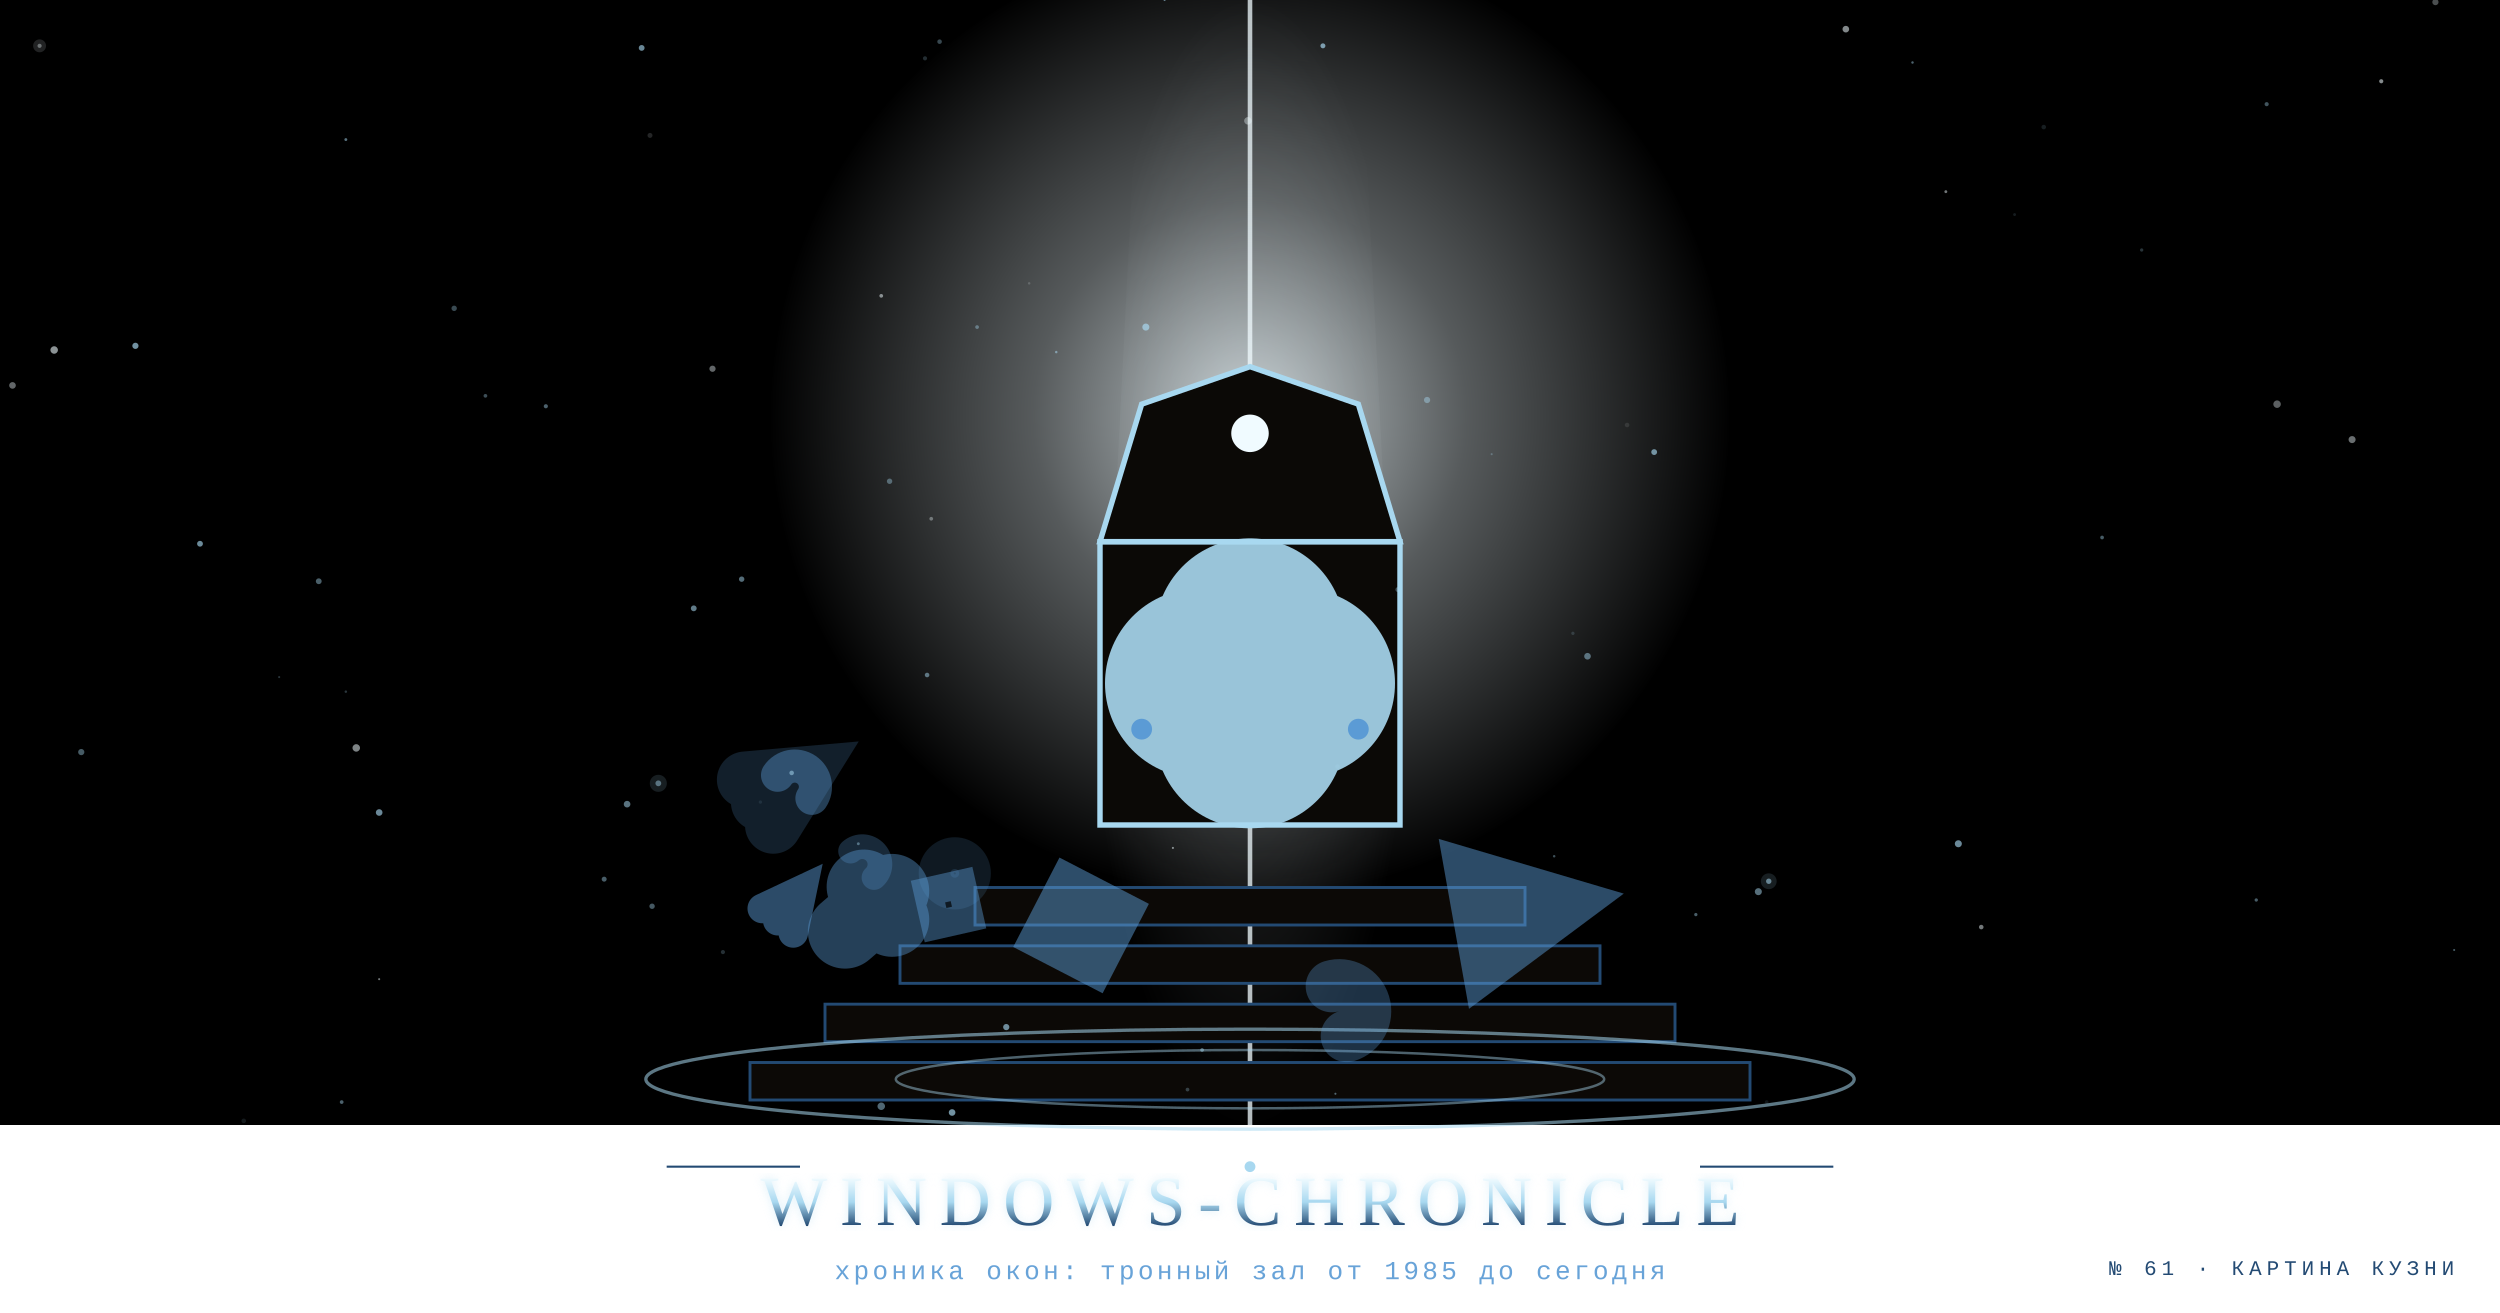
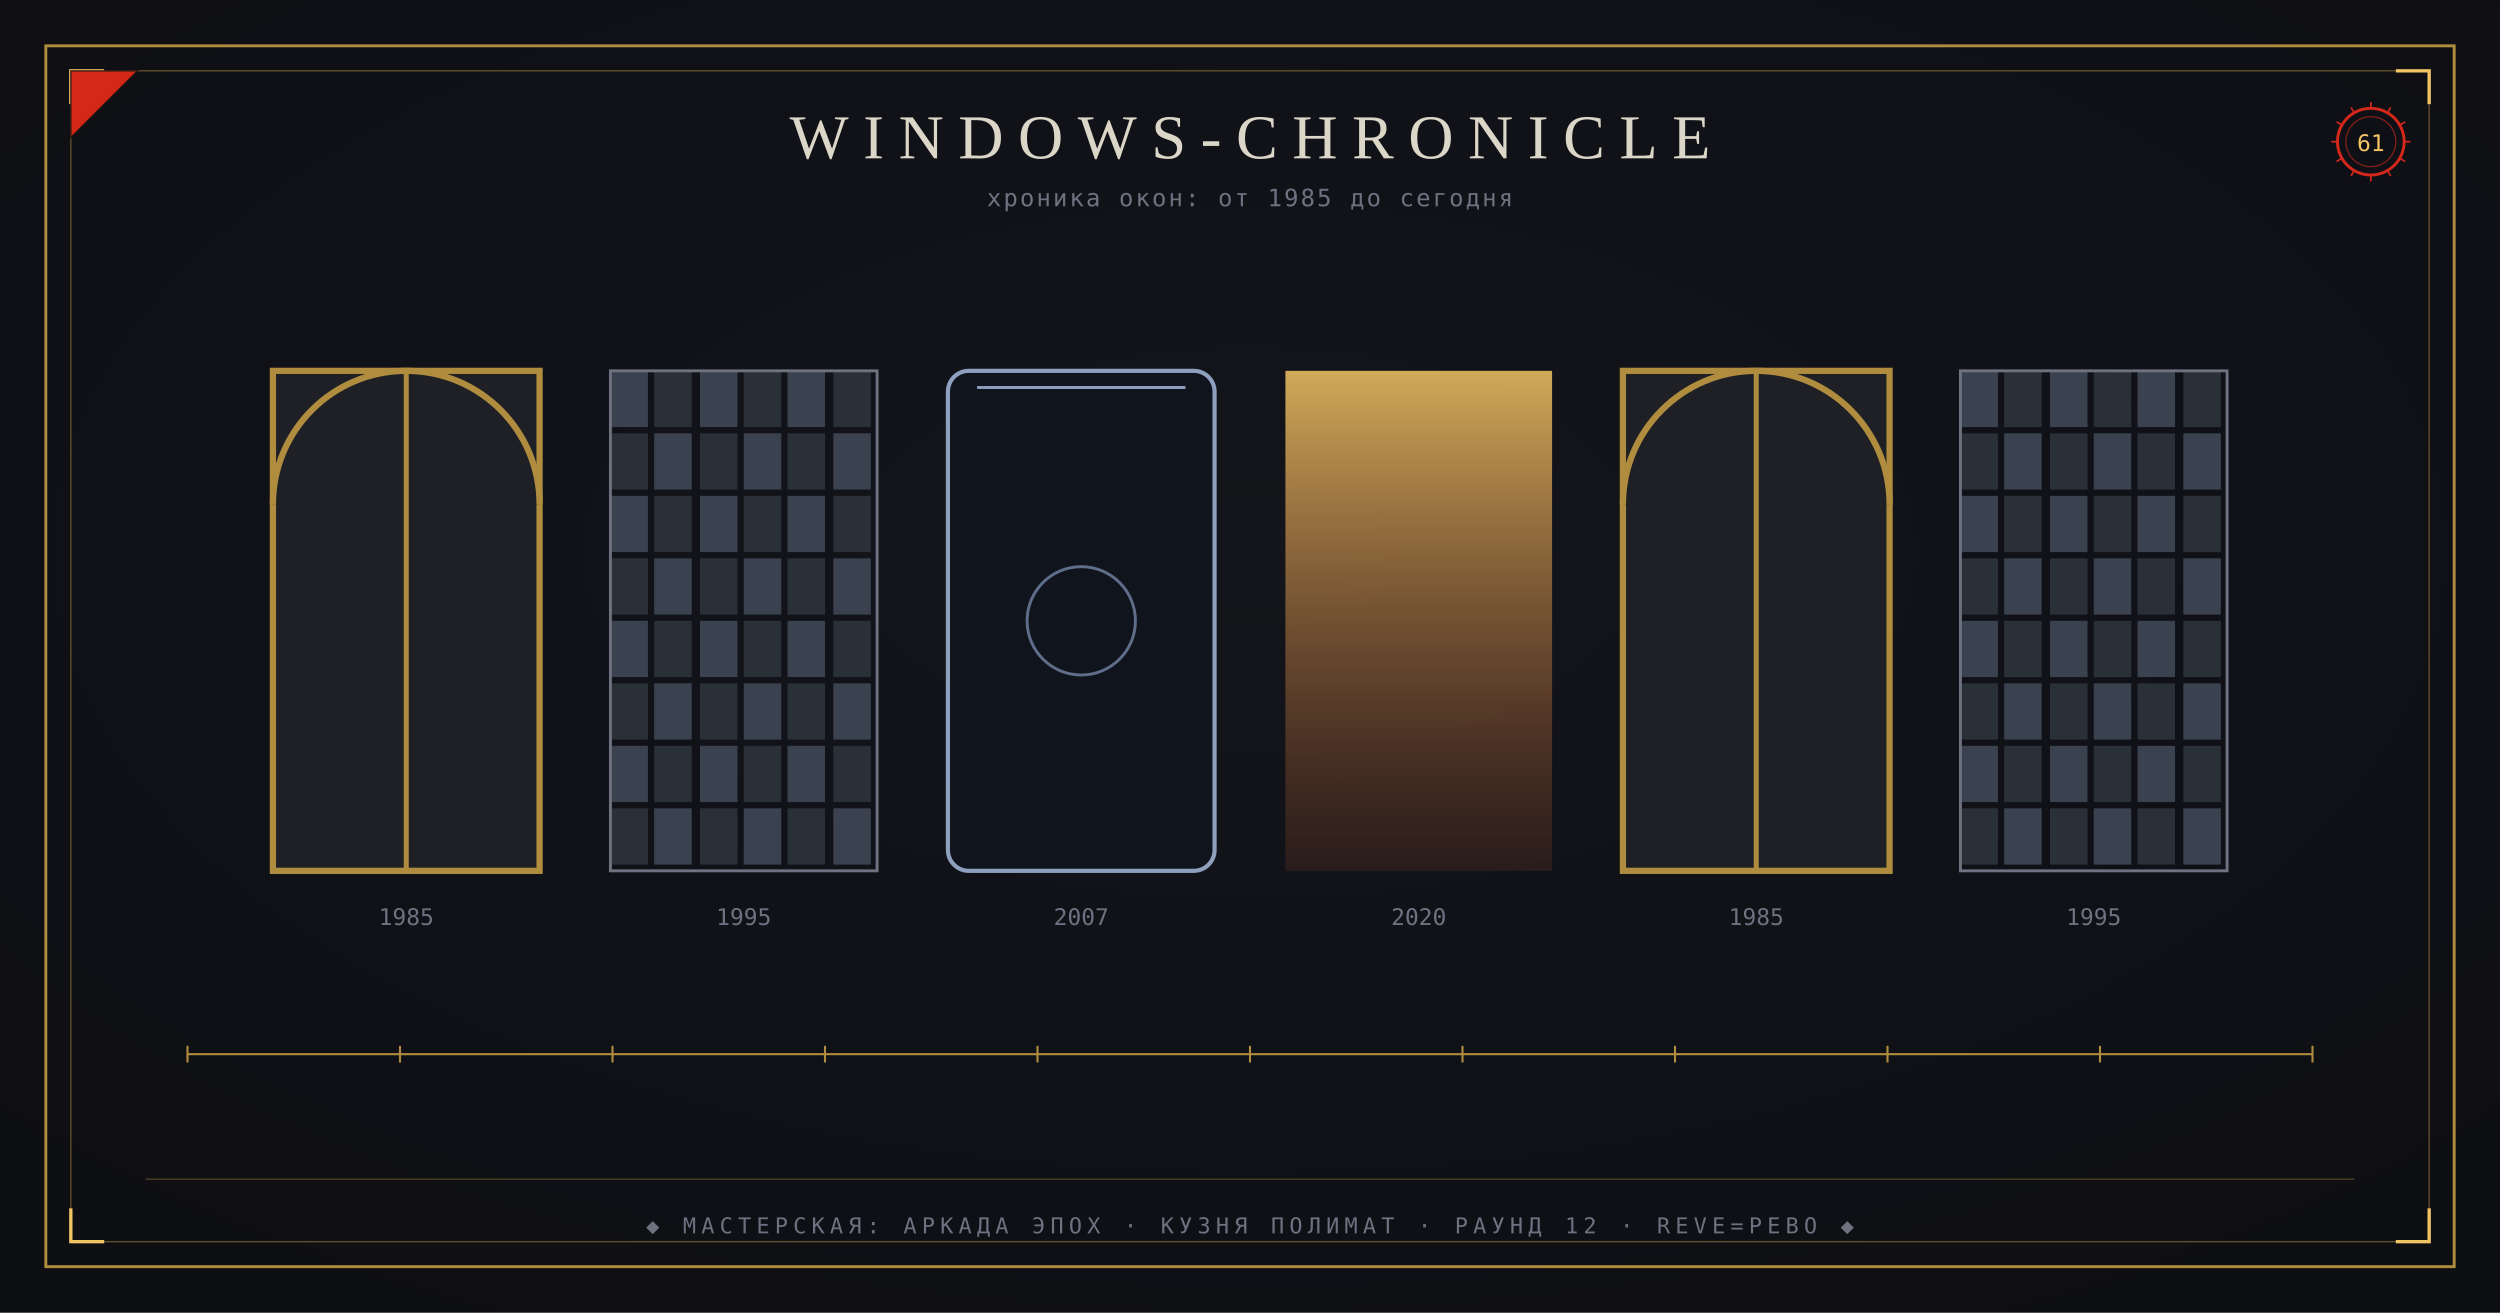
- <svg xmlns="http://www.w3.org/2000/svg" viewBox="0 0 1200 630" width="1200" height="630" role="img">
-   <defs>
-     <linearGradient id="bg" x1="0" y1="0" x2="0" y2="1">
-       <stop offset="0" stop-color="#030202" />
-       <stop offset=".55" stop-color="#0A0705" />
-       <stop offset="1" stop-color="#060403" />
+ <svg xmlns="http://www.w3.org/2000/svg" viewBox="0 0 1200 630" width="1200" height="630">
+   <rect width="1200" height="630" fill="#0C0D10" />
+   <radialGradient id="vig61" cx="0.5" cy="0.42" r="0.95">
+     <stop offset="0" stop-color="#14161B" />
+     <stop offset="1" stop-color="#0C0D10" />
+   </radialGradient>
+   <rect width="1200" height="630" fill="url(#vig61)" opacity="0.9" />
+   <rect x="22" y="22" width="1156" height="586" fill="none" stroke="#B08D3E" stroke-width="1.4" />
+   <rect x="34" y="34" width="1132" height="562" fill="none" stroke="#B08D3E" stroke-width="0.6" opacity="0.55" />
+   <path d="M 34 50 L 34 34 L 50 34" fill="none" stroke="#F2C464" stroke-width="1.6" />
+   <path d="M 1166 50 L 1166 34 L 1150 34" fill="none" stroke="#F2C464" stroke-width="1.6" />
+   <path d="M 34 580 L 34 596 L 50 596" fill="none" stroke="#F2C464" stroke-width="1.6" />
+   <path d="M 1166 580 L 1166 596 L 1150 596" fill="none" stroke="#F2C464" stroke-width="1.6" />
+   <path d="M 34 66 L 34 34 L 66 34 Z" fill="#D5281B" />
+   <path d="M 34 66 L 34 34 L 66 34 Z" fill="none" stroke="#0C0D10" stroke-width="0.8" opacity="0.65" />
+   <text x="600.0" y="76" text-anchor="middle" font-family="Georgia, 'Times New Roman', serif" font-size="30" fill="#DCD6C8" letter-spacing="7">WINDOWS-CHRONICLE</text>
+   <text x="600.0" y="99" text-anchor="middle" font-family="'Cascadia Mono', ui-monospace, Consolas, monospace" font-size="11.5" fill="#6E7280" letter-spacing="1">хроника окон: от 1985 до сегодня</text>
+   <g transform="translate(1138,68)">
+     <circle r="16" fill="none" stroke="#D5281B" stroke-width="1.4" />
+     <circle r="12" fill="none" stroke="#D5281B" stroke-width="0.6" opacity="0.6" />
+     <text y="4.5" text-anchor="middle" font-family="'Cascadia Mono', ui-monospace, Consolas, monospace" font-size="11" fill="#F2C464">61</text>
+     <g stroke="#D5281B" stroke-width="0.8">
+       <line x1="0" y1="-19" x2="0" y2="-16" transform="rotate(0)" />
+       <line x1="0" y1="-19" x2="0" y2="-16" transform="rotate(30)" />
+       <line x1="0" y1="-19" x2="0" y2="-16" transform="rotate(60)" />
+       <line x1="0" y1="-19" x2="0" y2="-16" transform="rotate(90)" />
+       <line x1="0" y1="-19" x2="0" y2="-16" transform="rotate(120)" />
+       <line x1="0" y1="-19" x2="0" y2="-16" transform="rotate(150)" />
+       <line x1="0" y1="-19" x2="0" y2="-16" transform="rotate(180)" />
+       <line x1="0" y1="-19" x2="0" y2="-16" transform="rotate(210)" />
+       <line x1="0" y1="-19" x2="0" y2="-16" transform="rotate(240)" />
+       <line x1="0" y1="-19" x2="0" y2="-16" transform="rotate(270)" />
+       <line x1="0" y1="-19" x2="0" y2="-16" transform="rotate(300)" />
+       <line x1="0" y1="-19" x2="0" y2="-16" transform="rotate(330)" />
+     </g>
+   </g>
+   <line x1="70" y1="566" x2="1130" y2="566" stroke="#B08D3E" stroke-width="0.5" opacity="0.5" />
+   <text x="600.0" y="592" text-anchor="middle" font-family="'Cascadia Mono', ui-monospace, Consolas, monospace" font-size="10.5" fill="#6E7280" letter-spacing="2.5">◆ МАСТЕРСКАЯ: АРКАДА ЭПОХ · КУЗНЯ ПОЛИМАТ · РАУНД 12 · REVE=РЕВО ◆</text>
+   <clipPath id="clip61">
+     <rect x="70" y="118" width="1060" height="404" />
+   </clipPath>
+   <g clip-path="url(#clip61)">
+     <rect x="131" y="178" width="128" height="240" fill="#1E2026" stroke="#B08D3E" stroke-width="3" />
+     <path d="M 131 242 A 64 64 0 0 1 259 242" fill="#1E2026" stroke="#B08D3E" stroke-width="3" />
+     <line x1="195" y1="178" x2="195" y2="418" stroke="#B08D3E" stroke-width="2.4" />
+     <text x="195" y="444" text-anchor="middle" font-family="'Cascadia Mono', ui-monospace, Consolas, monospace" font-size="11" fill="#6E7280">1985</text>
+     <rect x="293" y="178" width="18" height="27" fill="#3A4250" />
+     <rect x="314" y="178" width="18" height="27" fill="#2A3038" />
+     <rect x="336" y="178" width="18" height="27" fill="#3A4250" />
+     <rect x="357" y="178" width="18" height="27" fill="#2A3038" />
+     <rect x="378" y="178" width="18" height="27" fill="#3A4250" />
+     <rect x="400" y="178" width="18" height="27" fill="#2A3038" />
+     <rect x="293" y="208" width="18" height="27" fill="#2A3038" />
+     <rect x="314" y="208" width="18" height="27" fill="#3A4250" />
+     <rect x="336" y="208" width="18" height="27" fill="#2A3038" />
+     <rect x="357" y="208" width="18" height="27" fill="#3A4250" />
+     <rect x="378" y="208" width="18" height="27" fill="#2A3038" />
+     <rect x="400" y="208" width="18" height="27" fill="#3A4250" />
+     <rect x="293" y="238" width="18" height="27" fill="#3A4250" />
+     <rect x="314" y="238" width="18" height="27" fill="#2A3038" />
+     <rect x="336" y="238" width="18" height="27" fill="#3A4250" />
+     <rect x="357" y="238" width="18" height="27" fill="#2A3038" />
+     <rect x="378" y="238" width="18" height="27" fill="#3A4250" />
+     <rect x="400" y="238" width="18" height="27" fill="#2A3038" />
+     <rect x="293" y="268" width="18" height="27" fill="#2A3038" />
+     <rect x="314" y="268" width="18" height="27" fill="#3A4250" />
+     <rect x="336" y="268" width="18" height="27" fill="#2A3038" />
+     <rect x="357" y="268" width="18" height="27" fill="#3A4250" />
+     <rect x="378" y="268" width="18" height="27" fill="#2A3038" />
+     <rect x="400" y="268" width="18" height="27" fill="#3A4250" />
+     <rect x="293" y="298" width="18" height="27" fill="#3A4250" />
+     <rect x="314" y="298" width="18" height="27" fill="#2A3038" />
+     <rect x="336" y="298" width="18" height="27" fill="#3A4250" />
+     <rect x="357" y="298" width="18" height="27" fill="#2A3038" />
+     <rect x="378" y="298" width="18" height="27" fill="#3A4250" />
+     <rect x="400" y="298" width="18" height="27" fill="#2A3038" />
+     <rect x="293" y="328" width="18" height="27" fill="#2A3038" />
+     <rect x="314" y="328" width="18" height="27" fill="#3A4250" />
+     <rect x="336" y="328" width="18" height="27" fill="#2A3038" />
+     <rect x="357" y="328" width="18" height="27" fill="#3A4250" />
+     <rect x="378" y="328" width="18" height="27" fill="#2A3038" />
+     <rect x="400" y="328" width="18" height="27" fill="#3A4250" />
+     <rect x="293" y="358" width="18" height="27" fill="#3A4250" />
+     <rect x="314" y="358" width="18" height="27" fill="#2A3038" />
+     <rect x="336" y="358" width="18" height="27" fill="#3A4250" />
+     <rect x="357" y="358" width="18" height="27" fill="#2A3038" />
+     <rect x="378" y="358" width="18" height="27" fill="#3A4250" />
+     <rect x="400" y="358" width="18" height="27" fill="#2A3038" />
+     <rect x="293" y="388" width="18" height="27" fill="#2A3038" />
+     <rect x="314" y="388" width="18" height="27" fill="#3A4250" />
+     <rect x="336" y="388" width="18" height="27" fill="#2A3038" />
+     <rect x="357" y="388" width="18" height="27" fill="#3A4250" />
+     <rect x="378" y="388" width="18" height="27" fill="#2A3038" />
+     <rect x="400" y="388" width="18" height="27" fill="#3A4250" />
+     <rect x="293" y="178" width="128" height="240" fill="none" stroke="#6E7280" stroke-width="1.4" />
+     <text x="357" y="444" text-anchor="middle" font-family="'Cascadia Mono', ui-monospace, Consolas, monospace" font-size="11" fill="#6E7280">1995</text>
+     <rect x="455" y="178" width="128" height="240" rx="10" fill="#10141C" stroke="#8FA0BF" stroke-width="2" />
+     <line x1="469" y1="186" x2="569" y2="186" stroke="#8FA0BF" stroke-width="1.4" />
+     <circle cx="519" cy="298" r="26" fill="#10141C" stroke="#5E6E8B" stroke-width="1.4" />
+     <text x="519" y="444" text-anchor="middle" font-family="'Cascadia Mono', ui-monospace, Consolas, monospace" font-size="11" fill="#6E7280">2007</text>
+     <rect x="617" y="178" width="128" height="240" fill="url(#grWin3)" />
+     <linearGradient id="grWin3" x1="0" y1="0" x2="0" y2="1">
+       <stop offset="0" stop-color="#F2C464" stop-opacity="0.85" />
+       <stop offset="1" stop-color="#B0552F" stop-opacity="0.15" />
    </linearGradient>
-     <radialGradient id="vig" cx=".5" cy=".46" r=".75">
-       <stop offset=".55" stop-color="#000" stop-opacity="0" />
-       <stop offset="1" stop-color="#000" stop-opacity=".82" />
-     </radialGradient>
-   </defs>
-   <rect width="1200" height="540" fill="url(#bg)" />
-   <defs>
-     <radialGradient id="col">
-       <stop offset="0" stop-color="#F0FBFF" stop-opacity="0.8" />
-       <stop offset=".45" stop-color="#F0FBFF" stop-opacity="0.36" />
-       <stop offset="1" stop-color="#F0FBFF" stop-opacity="0" />
-     </radialGradient>
-     <radialGradient id="gl">
-       <stop offset="0" stop-color="#A8D8F0" stop-opacity="0.7" />
-       <stop offset=".45" stop-color="#A8D8F0" stop-opacity="0.32" />
-       <stop offset="1" stop-color="#A8D8F0" stop-opacity="0" />
-     </radialGradient>
-     <filter id="neb" x="-20%" y="-20%" width="140%" height="140%">
-       <feTurbulence type="fractalNoise" baseFrequency="0.005 0.007" numOctaves="4" seed="734" result="n" />
-       <feColorMatrix in="n" type="matrix" values="0 0 0 0 0.659  0 0 0 0 0.847  0 0 0 0 0.941  0 0 0 0.64 -0.29" />
-       <feGaussianBlur stdDeviation="2" />
-     </filter>
-     <filter id="neb2" x="-20%" y="-20%" width="140%" height="140%">
-       <feTurbulence type="fractalNoise" baseFrequency="0.009 0.006" numOctaves="3" seed="741" result="n" />
-       <feColorMatrix in="n" type="matrix" values="0 0 0 0 0.788  0 0 0 0 0.659  0 0 0 0 0.361  0 0 0 0.57 -0.54" />
-       <feGaussianBlur stdDeviation="1.6" />
-     </filter>
-   </defs>
-   <rect width="1200" height="540" opacity="19.25" />
-   <path d="M548 0 L652 0 L680 540 L520 540 Z" fill="url(#col)" opacity=".32" />
-   <line x1="600" y1="0" x2="600" y2="540" stroke="#F0FBFF" stroke-width="2.2" opacity=".75" />
-   <circle cx="600.0" cy="200.0" r="230.0" fill="url(#col)" />
-   <rect x="360" y="510" width="480" height="18" fill="#0C0906" stroke="#234A73" stroke-width="1.4" />
-   <rect x="396" y="482" width="408" height="18" fill="#0C0906" stroke="#234A73" stroke-width="1.4" />
-   <rect x="432" y="454" width="336" height="18" fill="#0C0906" stroke="#234A73" stroke-width="1.4" />
-   <rect x="468" y="426" width="264" height="18" fill="#0C0906" stroke="#234A73" stroke-width="1.4" />
-   <rect x="528" y="260" width="144" height="136" fill="#0B0906" stroke="#A8D8F0" stroke-width="2.6" />
-   <path d="M528 260 L548 194 L600 176 L652 194 L672 260 Z" fill="#0B0906" stroke="#A8D8F0" stroke-width="2.6" />
-   <circle cx="600" cy="208" r="9" fill="#F0FBFF" />
-   <g transform="translate(600.0 328.0) rotate(0) scale(24.00)">
-     <path d="M-1 0 H1 M0 -1 V1" stroke="#A8D8F0" stroke-width="3.8" fill="none" opacity="0.9" stroke-linecap="round" />
+     <text x="681" y="444" text-anchor="middle" font-family="'Cascadia Mono', ui-monospace, Consolas, monospace" font-size="11" fill="#6E7280">2020</text>
+     <rect x="779" y="178" width="128" height="240" fill="#1E2026" stroke="#B08D3E" stroke-width="3" />
+     <path d="M 779 242 A 64 64 0 0 1 907 242" fill="#1E2026" stroke="#B08D3E" stroke-width="3" />
+     <line x1="843" y1="178" x2="843" y2="418" stroke="#B08D3E" stroke-width="2.4" />
+     <text x="843" y="444" text-anchor="middle" font-family="'Cascadia Mono', ui-monospace, Consolas, monospace" font-size="11" fill="#6E7280">1985</text>
+     <rect x="941" y="178" width="18" height="27" fill="#3A4250" />
+     <rect x="962" y="178" width="18" height="27" fill="#2A3038" />
+     <rect x="984" y="178" width="18" height="27" fill="#3A4250" />
+     <rect x="1005" y="178" width="18" height="27" fill="#2A3038" />
+     <rect x="1026" y="178" width="18" height="27" fill="#3A4250" />
+     <rect x="1048" y="178" width="18" height="27" fill="#2A3038" />
+     <rect x="941" y="208" width="18" height="27" fill="#2A3038" />
+     <rect x="962" y="208" width="18" height="27" fill="#3A4250" />
+     <rect x="984" y="208" width="18" height="27" fill="#2A3038" />
+     <rect x="1005" y="208" width="18" height="27" fill="#3A4250" />
+     <rect x="1026" y="208" width="18" height="27" fill="#2A3038" />
+     <rect x="1048" y="208" width="18" height="27" fill="#3A4250" />
+     <rect x="941" y="238" width="18" height="27" fill="#3A4250" />
+     <rect x="962" y="238" width="18" height="27" fill="#2A3038" />
+     <rect x="984" y="238" width="18" height="27" fill="#3A4250" />
+     <rect x="1005" y="238" width="18" height="27" fill="#2A3038" />
+     <rect x="1026" y="238" width="18" height="27" fill="#3A4250" />
+     <rect x="1048" y="238" width="18" height="27" fill="#2A3038" />
+     <rect x="941" y="268" width="18" height="27" fill="#2A3038" />
+     <rect x="962" y="268" width="18" height="27" fill="#3A4250" />
+     <rect x="984" y="268" width="18" height="27" fill="#2A3038" />
+     <rect x="1005" y="268" width="18" height="27" fill="#3A4250" />
+     <rect x="1026" y="268" width="18" height="27" fill="#2A3038" />
+     <rect x="1048" y="268" width="18" height="27" fill="#3A4250" />
+     <rect x="941" y="298" width="18" height="27" fill="#3A4250" />
+     <rect x="962" y="298" width="18" height="27" fill="#2A3038" />
+     <rect x="984" y="298" width="18" height="27" fill="#3A4250" />
+     <rect x="1005" y="298" width="18" height="27" fill="#2A3038" />
+     <rect x="1026" y="298" width="18" height="27" fill="#3A4250" />
+     <rect x="1048" y="298" width="18" height="27" fill="#2A3038" />
+     <rect x="941" y="328" width="18" height="27" fill="#2A3038" />
+     <rect x="962" y="328" width="18" height="27" fill="#3A4250" />
+     <rect x="984" y="328" width="18" height="27" fill="#2A3038" />
+     <rect x="1005" y="328" width="18" height="27" fill="#3A4250" />
+     <rect x="1026" y="328" width="18" height="27" fill="#2A3038" />
+     <rect x="1048" y="328" width="18" height="27" fill="#3A4250" />
+     <rect x="941" y="358" width="18" height="27" fill="#3A4250" />
+     <rect x="962" y="358" width="18" height="27" fill="#2A3038" />
+     <rect x="984" y="358" width="18" height="27" fill="#3A4250" />
+     <rect x="1005" y="358" width="18" height="27" fill="#2A3038" />
+     <rect x="1026" y="358" width="18" height="27" fill="#3A4250" />
+     <rect x="1048" y="358" width="18" height="27" fill="#2A3038" />
+     <rect x="941" y="388" width="18" height="27" fill="#2A3038" />
+     <rect x="962" y="388" width="18" height="27" fill="#3A4250" />
+     <rect x="984" y="388" width="18" height="27" fill="#2A3038" />
+     <rect x="1005" y="388" width="18" height="27" fill="#3A4250" />
+     <rect x="1026" y="388" width="18" height="27" fill="#2A3038" />
+     <rect x="1048" y="388" width="18" height="27" fill="#3A4250" />
+     <rect x="941" y="178" width="128" height="240" fill="none" stroke="#6E7280" stroke-width="1.4" />
+     <text x="1005" y="444" text-anchor="middle" font-family="'Cascadia Mono', ui-monospace, Consolas, monospace" font-size="11" fill="#6E7280">1995</text>
+     <line x1="90" y1="506" x2="1110" y2="506" stroke="#B08D3E" stroke-width="1" />
+     <line x1="90" y1="502" x2="90" y2="510" stroke="#B08D3E" stroke-width="1" />
+     <line x1="192" y1="502" x2="192" y2="510" stroke="#B08D3E" stroke-width="1" />
+     <line x1="294" y1="502" x2="294" y2="510" stroke="#B08D3E" stroke-width="1" />
+     <line x1="396" y1="502" x2="396" y2="510" stroke="#B08D3E" stroke-width="1" />
+     <line x1="498" y1="502" x2="498" y2="510" stroke="#B08D3E" stroke-width="1" />
+     <line x1="600" y1="502" x2="600" y2="510" stroke="#B08D3E" stroke-width="1" />
+     <line x1="702" y1="502" x2="702" y2="510" stroke="#B08D3E" stroke-width="1" />
+     <line x1="804" y1="502" x2="804" y2="510" stroke="#B08D3E" stroke-width="1" />
+     <line x1="906" y1="502" x2="906" y2="510" stroke="#B08D3E" stroke-width="1" />
+     <line x1="1008" y1="502" x2="1008" y2="510" stroke="#B08D3E" stroke-width="1" />
+     <line x1="1110" y1="502" x2="1110" y2="510" stroke="#B08D3E" stroke-width="1" />
  </g>
-   <circle cx="548" cy="350" r="5" fill="#5B9BD5" />
-   <circle cx="652" cy="350" r="5" fill="#5B9BD5" />
-   <ellipse cx="600" cy="518" rx="290" ry="24" fill="none" stroke="#A8D8F0" stroke-width="1.6" opacity=".55" />
-   <ellipse cx="600" cy="518" rx="170" ry="14" fill="none" stroke="#A8D8F0" stroke-width="1.2" opacity=".45" />
-   <g transform="translate(650.0 483.2) rotate(73.19878) scale(12.49)">
-     <path d="M-1 0.6 A1 1 0 0 1 1 0.6" stroke="#5B9BD5" stroke-width="2.0" fill="none" opacity="0.319" stroke-linecap="round" />
-   </g>
-   <g transform="translate(458.3 419.2) rotate(17.29955) scale(10.50)">
-     <circle r="0.8" stroke="#5B9BD5" stroke-width="1.7" fill="none" opacity="0.164" stroke-linecap="round" />
-     <circle r="0.2" fill="#5B9BD5" opacity="0.164" />
-   </g>
-   <g transform="translate(455.3 434.2) rotate(77.24818) scale(9.18)">
-     <path d="M-0.9 -0.9 H0.9 V0.9 H-0.9 Z" stroke="#5B9BD5" stroke-width="1.5" fill="none" opacity="0.432" stroke-linecap="round" />
-   </g>
-   <g transform="translate(384.8 372.7) rotate(33.85297) scale(9.94)">
-     <path d="M-1 0.6 A1 1 0 0 1 1 0.6" stroke="#5B9BD5" stroke-width="1.6" fill="none" opacity="0.404" stroke-linecap="round" />
-   </g>
-   <g transform="translate(416.9 437.4) rotate(49.33532) scale(14.87)">
-     <path d="M0 -1 L0 1 M-0.7 -0.4 L0.7 -0.4" stroke="#5B9BD5" stroke-width="2.4" fill="none" opacity="0.411" stroke-linecap="round" />
-   </g>
-   <g transform="translate(728.5 438.0) rotate(79.90267) scale(14.48)">
-     <path d="M-1 1 L0 -1 L1 1 Z" stroke="#5B9BD5" stroke-width="2.3" fill="none" opacity="0.481" stroke-linecap="round" />
-   </g>
-   <g transform="translate(518.9 444.2) rotate(27.36468) scale(12.72)">
-     <path d="M-0.9 -0.9 H0.9 V0.9 H-0.9 Z" stroke="#5B9BD5" stroke-width="2.0" fill="none" opacity="0.494" stroke-linecap="round" />
-   </g>
-   <g transform="translate(375.4 378.5) rotate(58.42166) scale(12.90)">
-     <path d="M-1 1 L0 -1 L1 1 M0 -1 L0 1" stroke="#5B9BD5" stroke-width="2.1" fill="none" opacity="0.203" stroke-linecap="round" />
-   </g>
-   <g transform="translate(379.2 434.5) rotate(38.27033) scale(9.47)">
-     <path d="M-1 1 L0 -1 L1 1 M0 -1 L0 1" stroke="#5B9BD5" stroke-width="1.5" fill="none" opacity="0.488" stroke-linecap="round" />
-   </g>
-   <g transform="translate(417.7 411.5) rotate(48.44858) scale(8.47)">
-     <path d="M-1 0.6 A1 1 0 0 1 1 0.6" stroke="#5B9BD5" stroke-width="1.4" fill="none" opacity="0.266" stroke-linecap="round" />
-   </g>
-   <circle cx="635" cy="22" r="1.2" fill="#A8D8F0" opacity="0.68" />
-   <circle cx="164" cy="529" r="0.9" fill="#A8D8F0" opacity="0.45" />
-   <circle cx="65" cy="166" r="1.5" fill="#A8D8F0" opacity="0.67" />
-   <circle cx="563" cy="407" r="0.5" fill="#F0FBFF" opacity="0.54" />
-   <circle cx="26" cy="168" r="1.8" fill="#F0FBFF" opacity="0.58" />
-   <circle cx="559" cy="0" r="0.5" fill="#A8D8F0" opacity="0.54" />
-   <circle cx="716" cy="218" r="0.5" fill="#A8D8F0" opacity="0.29" />
-   <circle cx="494" cy="136" r="0.6" fill="#F0FBFF" opacity="0.17" />
-   <circle cx="6" cy="185" r="1.6" fill="#F0FBFF" opacity="0.41" />
-   <circle cx="96" cy="261" r="1.4" fill="#A8D8F0" opacity="0.64" />
-   <circle cx="1143" cy="39" r="1.0" fill="#F0FBFF" opacity="0.55" />
-   <circle cx="1178" cy="456" r="0.5" fill="#A8D8F0" opacity="0.42" />
-   <circle cx="599" cy="58" r="1.8" fill="#F0FBFF" opacity="0.37" />
-   <circle cx="507" cy="169" r="0.6" fill="#A8D8F0" opacity="0.53" />
-   <circle cx="312" cy="65" r="1.2" fill="#F0FBFF" opacity="0.15" />
-   <circle cx="380" cy="371" r="1.1" fill="#A8D8F0" opacity="0.52" />
-   <circle cx="342" cy="177" r="1.5" fill="#F0FBFF" opacity="0.41" />
-   <circle cx="794" cy="217" r="1.4" fill="#A8D8F0" opacity="0.64" />
-   <circle cx="333" cy="292" r="1.4" fill="#A8D8F0" opacity="0.57" />
-   <circle cx="166" cy="67" r="0.7" fill="#A8D8F0" opacity="0.52" />
-   <circle cx="849" cy="423" r="3.8" fill="#A8D8F0" opacity=".14" />
-   <circle cx="849" cy="423" r="1.3" fill="#A8D8F0" opacity="0.56" />
-   <circle cx="447" cy="249" r="0.9" fill="#F0FBFF" opacity="0.35" />
-   <circle cx="1028" cy="120" r="0.8" fill="#A8D8F0" opacity="0.24" />
-   <circle cx="918" cy="30" r="0.6" fill="#A8D8F0" opacity="0.45" />
-   <circle cx="233" cy="190" r="0.9" fill="#A8D8F0" opacity="0.36" />
-   <circle cx="671" cy="283" r="1.2" fill="#A8D8F0" opacity="0.35" />
-   <circle cx="182" cy="470" r="0.5" fill="#F0FBFF" opacity="0.48" />
-   <circle cx="848" cy="529" r="0.9" fill="#A8D8F0" opacity="0.10" />
-   <circle cx="365" cy="385" r="0.8" fill="#A8D8F0" opacity="0.10" />
-   <circle cx="171" cy="359" r="1.8" fill="#F0FBFF" opacity="0.52" />
-   <circle cx="316" cy="376" r="4.1" fill="#A8D8F0" opacity=".14" />
-   <circle cx="316" cy="376" r="1.4" fill="#A8D8F0" opacity="0.46" />
-   <circle cx="19" cy="22" r="3.1" fill="#F0FBFF" opacity=".14" />
-   <circle cx="19" cy="22" r="1.0" fill="#F0FBFF" opacity="0.36" />
-   <circle cx="550" cy="157" r="1.7" fill="#A8D8F0" opacity="0.69" />
-   <circle cx="1083" cy="432" r="0.8" fill="#A8D8F0" opacity="0.43" />
-   <circle cx="427" cy="231" r="1.3" fill="#A8D8F0" opacity="0.39" />
-   <circle cx="577" cy="504" r="0.9" fill="#A8D8F0" opacity="0.47" />
-   <circle cx="182" cy="390" r="1.6" fill="#A8D8F0" opacity="0.63" />
-   <circle cx="445" cy="324" r="1.1" fill="#A8D8F0" opacity="0.50" />
-   <circle cx="423" cy="531" r="1.8" fill="#A8D8F0" opacity="0.48" />
-   <circle cx="117" cy="538" r="1.1" fill="#A8D8F0" opacity="0.12" />
-   <circle cx="262" cy="195" r="1.0" fill="#A8D8F0" opacity="0.45" />
-   <circle cx="570" cy="523" r="0.9" fill="#A8D8F0" opacity="0.27" />
-   <circle cx="166" cy="332" r="0.6" fill="#A8D8F0" opacity="0.25" />
-   <circle cx="218" cy="148" r="1.3" fill="#A8D8F0" opacity="0.34" />
-   <circle cx="451" cy="20" r="1.1" fill="#A8D8F0" opacity="0.33" />
-   <circle cx="1088" cy="50" r="1.0" fill="#A8D8F0" opacity="0.39" />
-   <circle cx="967" cy="103" r="0.7" fill="#A8D8F0" opacity="0.13" />
-   <circle cx="886" cy="14" r="1.6" fill="#F0FBFF" opacity="0.54" />
-   <circle cx="641" cy="525" r="0.5" fill="#A8D8F0" opacity="0.46" />
-   <circle cx="642" cy="368" r="1.1" fill="#A8D8F0" opacity="0.19" />
-   <circle cx="457" cy="534" r="1.6" fill="#A8D8F0" opacity="0.67" />
-   <circle cx="153" cy="279" r="1.4" fill="#A8D8F0" opacity="0.44" />
-   <circle cx="313" cy="435" r="1.3" fill="#A8D8F0" opacity="0.41" />
-   <circle cx="469" cy="157" r="0.9" fill="#A8D8F0" opacity="0.40" />
-   <circle cx="290" cy="422" r="1.2" fill="#A8D8F0" opacity="0.43" />
-   <circle cx="762" cy="315" r="1.6" fill="#A8D8F0" opacity="0.48" />
-   <circle cx="746" cy="411" r="0.6" fill="#A8D8F0" opacity="0.37" />
-   <circle cx="301" cy="386" r="1.6" fill="#A8D8F0" opacity="0.53" />
-   <circle cx="356" cy="278" r="1.3" fill="#A8D8F0" opacity="0.50" />
-   <circle cx="981" cy="61" r="1.1" fill="#A8D8F0" opacity="0.14" />
-   <circle cx="934" cy="92" r="0.7" fill="#F0FBFF" opacity="0.47" />
-   <circle cx="685" cy="192" r="1.5" fill="#A8D8F0" opacity="0.43" />
-   <circle cx="347" cy="457" r="1.0" fill="#A8D8F0" opacity="0.22" />
-   <circle cx="39" cy="361" r="1.5" fill="#A8D8F0" opacity="0.42" />
-   <circle cx="423" cy="142" r="0.9" fill="#F0FBFF" opacity="0.51" />
-   <circle cx="444" cy="28" r="1.0" fill="#A8D8F0" opacity="0.21" />
-   <circle cx="844" cy="428" r="1.7" fill="#A8D8F0" opacity="0.51" />
-   <circle cx="308" cy="23" r="1.4" fill="#A8D8F0" opacity="0.62" />
-   <circle cx="134" cy="325" r="0.5" fill="#A8D8F0" opacity="0.25" />
-   <circle cx="814" cy="439" r="0.8" fill="#A8D8F0" opacity="0.43" />
-   <circle cx="1129" cy="211" r="1.7" fill="#F0FBFF" opacity="0.44" />
-   <circle cx="1009" cy="258" r="0.9" fill="#A8D8F0" opacity="0.42" />
-   <circle cx="483" cy="493" r="1.5" fill="#A8D8F0" opacity="0.63" />
-   <circle cx="940" cy="405" r="1.7" fill="#A8D8F0" opacity="0.63" />
-   <circle cx="412" cy="405" r="0.7" fill="#A8D8F0" opacity="0.42" />
-   <circle cx="755" cy="304" r="0.8" fill="#A8D8F0" opacity="0.17" />
-   <circle cx="951" cy="445" r="1.1" fill="#F0FBFF" opacity="0.48" />
-   <circle cx="781" cy="204" r="1.1" fill="#F0FBFF" opacity="0.10" />
-   <circle cx="1169" cy="1" r="1.5" fill="#F0FBFF" opacity="0.31" />
-   <circle cx="1093" cy="194" r="1.8" fill="#F0FBFF" opacity="0.38" />
-   <linearGradient id="gtxt" x1="0" y1="0" x2="0" y2="1">
-     <stop offset="0" stop-color="#F0FBFF" />
-     <stop offset=".5" stop-color="#A8D8F0" />
-     <stop offset="1" stop-color="#234A73" />
-   </linearGradient>
-   <filter id="soft">
-     <feGaussianBlur stdDeviation="2.2" />
-   </filter>
-   <line x1="320" y1="560" x2="384" y2="560" stroke="#234A73" stroke-width="1" />
-   <circle cx="600" cy="560" r="2.6" fill="#A8D8F0" />
-   <line x1="816" y1="560" x2="880" y2="560" stroke="#234A73" stroke-width="1" />
-   <text x="600.0" y="588" text-anchor="middle" font-family="Georgia,'Times New Roman',serif" font-size="34" letter-spacing="6" fill="#A8D8F0" opacity=".38" filter="url(#soft)">WINDOWS-CHRONICLE</text>
-   <text x="600.0" y="588" text-anchor="middle" font-family="Georgia,'Times New Roman',serif" font-size="34" letter-spacing="6" fill="url(#gtxt)">WINDOWS-CHRONICLE</text>
-   <text x="600.0" y="614" text-anchor="middle" font-family="ui-monospace,'Cascadia Mono',Consolas,'Courier New',monospace" font-size="12.5" letter-spacing="1.6" fill="#5B9BD5" opacity=".92">хроника окон: тронный зал от 1985 до сегодня</text>
-   <text x="1178" y="612" text-anchor="end" font-family="ui-monospace,'Cascadia Mono',Consolas,'Courier New',monospace" font-size="10" letter-spacing="2.4" fill="#234A73">№ 61 · КАРТИНА КУЗНИ</text>
</svg>
